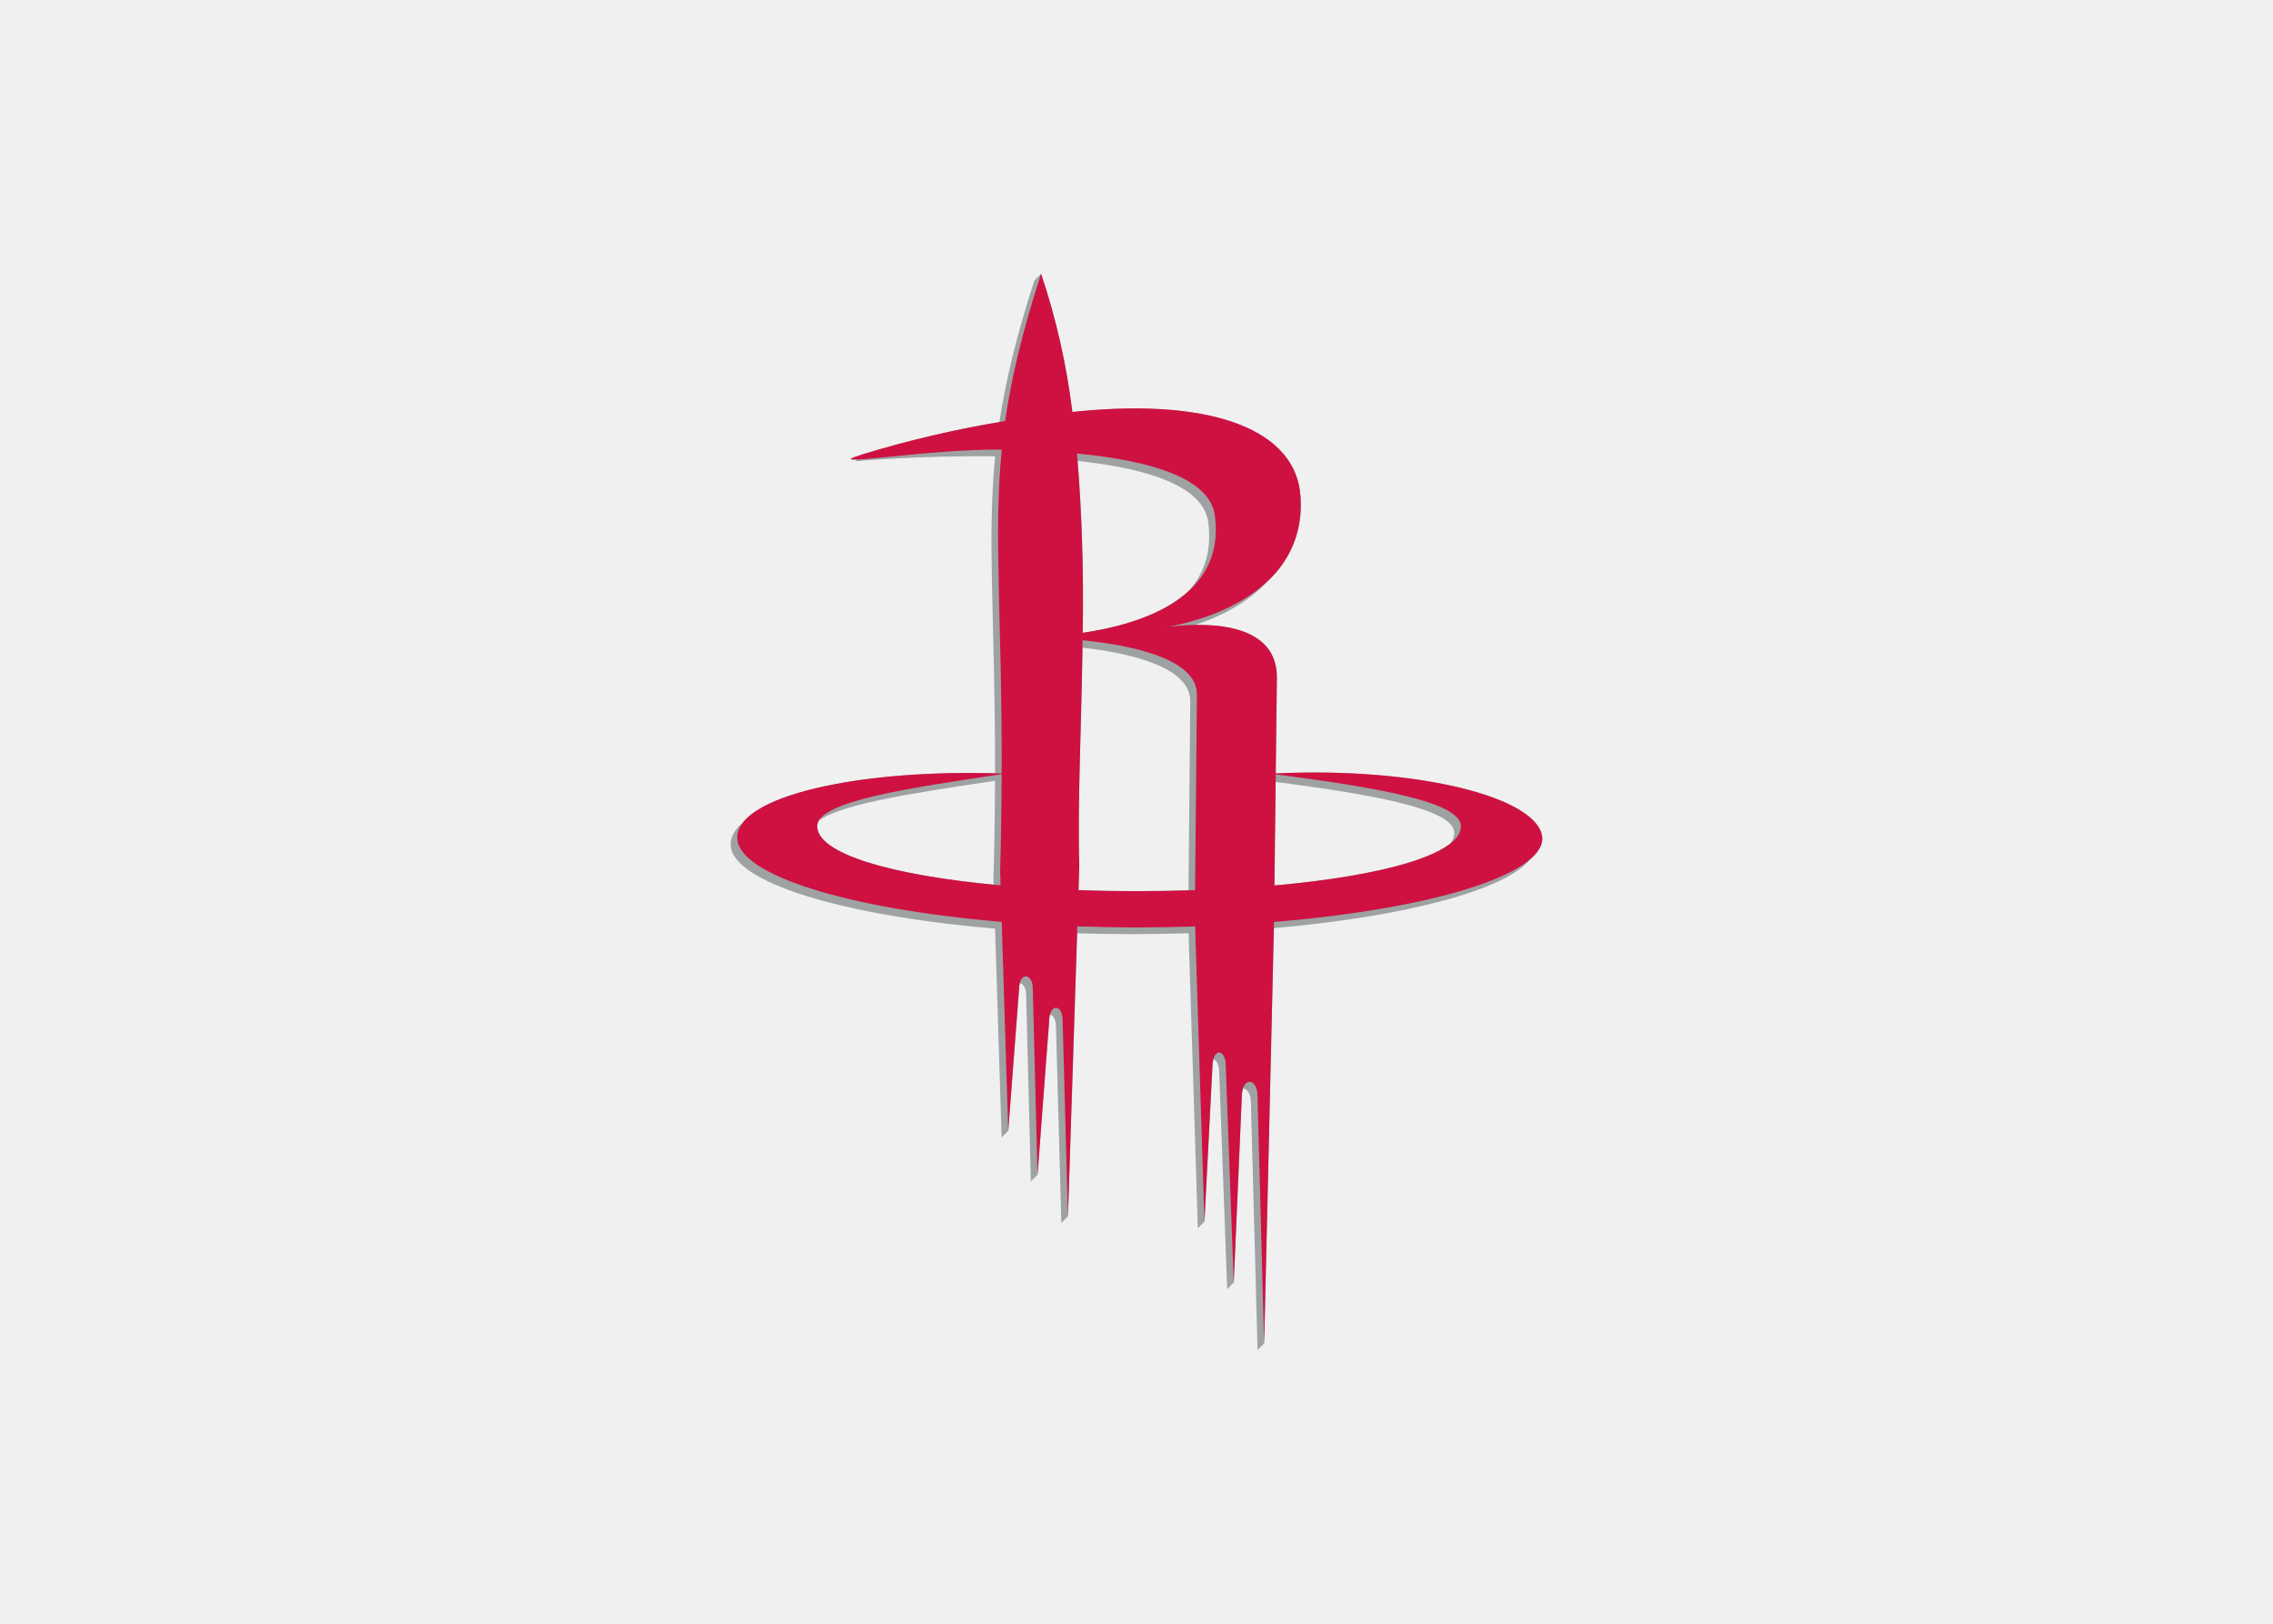
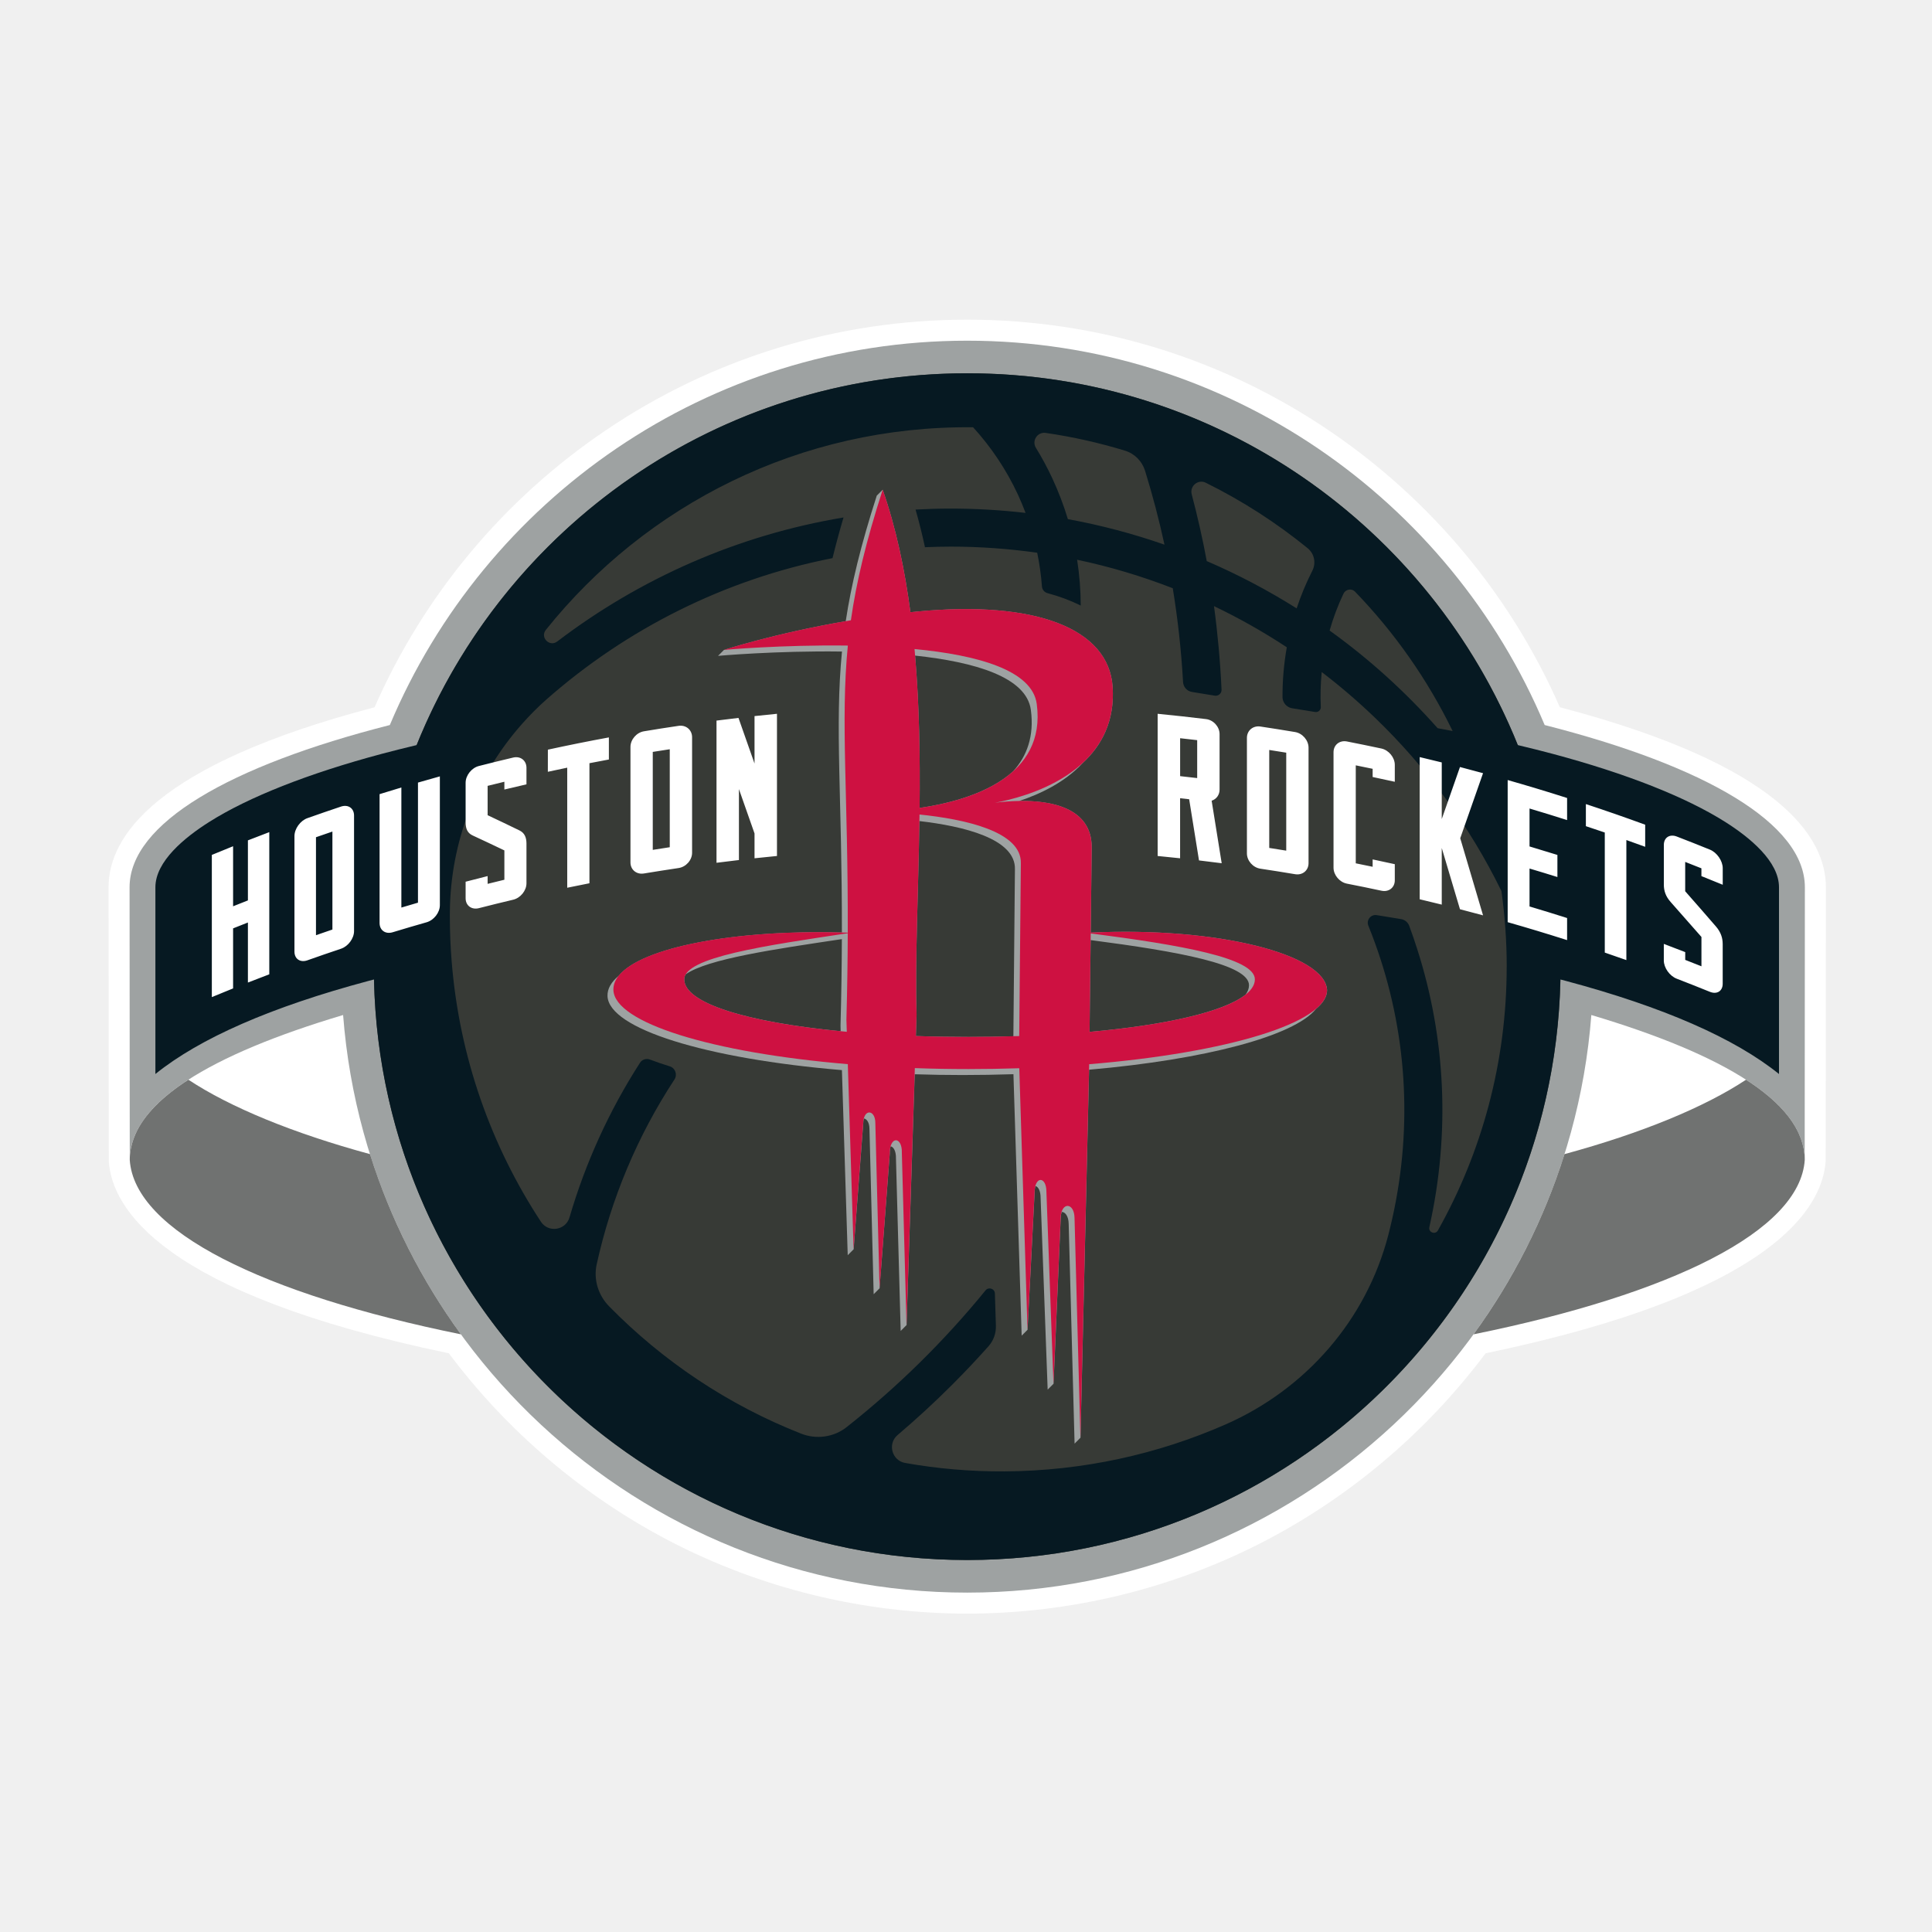
- <svg xmlns="http://www.w3.org/2000/svg" clip-rule="evenodd" fill-rule="evenodd" viewBox="0 0 560 400">
-   <path d="m314.304 190.537.282-23.725c-.025-11.137-11.601-13.002-20.144-12.861 5.734-1.898 12.628-5.137 17.625-10.532 5.984-5.343 9.079-13.227 8.328-21.214-1.093-16.093-21.214-24.106-54.566-20.874-.547.049-1.094.107-1.633.165-1.41-11.582-3.992-22.99-7.706-34.049l-1.649 1.64c-4.433 13.756-7.084 24.719-8.626 34.895-11.447 1.92-22.755 4.592-33.851 7.997l-1.64 1.64s16.101-1.459 34.447-1.201c-2.038 20.857.042 40.671-.024 78.101-29.641-.837-55.645 4.094-62.009 12.008-2.088 1.723-3.198 3.612-3.132 5.643.324 9.073 27.272 17.402 65.15 20.583l1.615 51.443 1.649-1.648 2.66-34.887c.002-.494.063-.987.182-1.467.796.108 1.549 1.127 1.549 2.901l1.168 45.94 1.649-1.64 2.826-37.389c-.02-.699.062-1.396.24-2.072.804.141 1.541 1.318 1.483 3.423l1.31 47.896 1.64-1.64 2.263-69.707c4.351.14 8.79.213 13.317.215 4.79 0 9.505-.083 14.12-.232l2.288 72.674 1.64-1.64 1.956-38.036c-.004-.645.074-1.288.232-1.914.746.174 1.434 1.285 1.434 3.248l1.964 53.341 1.641-1.641 1.988-46.081c.013-.568.102-1.131.265-1.674.945-.008 1.906 1.119 1.947 3.324l1.641 61.08 1.64-1.649 2.395-102.282c32.368-2.826 56.946-9.355 63.036-16.855 2.022-1.698 3.108-3.455 3.108-5.246-.481-9.977-30.421-17.666-65.697-16.001m-69.499 27.404c-25.946-2.503-43.472-7.765-43.472-14.419.004-.496.147-.982.415-1.401 6.082-4.276 24.719-6.977 43.388-9.778-.025 7.317-.132 15.289-.373 24.064l.042 1.533zm52.86-89.321c.986 7.342-1.119 12.885-4.906 17.07-6.771 6.14-17.385 8.933-26.02 10.2.149-13.855-.049-28.233-1.251-42.344 16.656 1.782 30.951 5.983 32.177 15.073m-4.856 90.73c-4.069.116-8.229.177-12.48.182-5.005 0-9.886-.083-14.617-.249l.19-5.917c-.448-14.982.489-33.768.788-53.83 12.147 1.409 26.807 4.873 26.55 13.416l-.431 46.397zm64.519-11.56c-6.041 4.765-22.125 8.453-43.348 10.342l.307-25.514c24.297 3.165 44.01 6.72 44.01 12.546-.023.958-.364 1.883-.969 2.626" fill="#9ea2a2" />
-   <path d="m379.975 206.522c-.456-9.961-30.396-17.65-65.672-15.993l.282-23.725c-.041-14.684-20.144-13.251-26.923-12.356 7.914-1.434 34.365-8.038 32.732-32.26-1.093-16.092-21.214-24.105-54.567-20.874-.546.05-1.093.108-1.632.165-1.41-11.581-3.992-22.99-7.706-34.049-4.64 14.386-7.334 25.722-8.842 36.296-11.937 1.943-23.728 4.695-35.293 8.237-11.564 3.542 16.101-1.459 34.448-1.201-2.072 21.172.099 41.259-.025 79.792-35.061-1.235-65.497 5.593-65.133 15.951.315 9.074 27.271 17.411 65.149 20.592l1.608 51.435 2.659-34.887c.083-4.325 3.381-3.928 3.381-.215l1.177 45.941 2.826-37.389c-.041-5.046 3.489-4.807 3.365-.29l1.301 47.896 2.312-71.389c4.856.174 9.837.265 14.908.265 4.79 0 9.505-.083 14.12-.232l2.288 72.666 1.955-38.035c.025-4.848 3.307-4.599 3.299-.307l1.964 53.34 1.997-46.081c.149-4.524 3.771-4.326 3.853 0l1.641 61.08 2.428-103.715v-.066c38.301-3.157 66.102-11.502 66.102-20.592m-80.671-79.543c2.71 20.128-17.816 26.75-32.558 28.912.276-14.737-.193-29.478-1.408-44.168 17.41 1.665 32.699 5.842 33.966 15.256m-97.972 76.543c0-6.148 22.705-9.397 45.444-12.811-.025 7.309-.133 15.289-.373 24.055l.107 3.34c-26.882-2.436-45.179-7.789-45.179-14.584m64.379 15.762.19-5.917c-.464-15.43.547-34.903.821-55.653 12.421 1.276 28.431 4.656 28.166 13.589l-.455 47.988c-4.574.149-9.29.232-14.104.232-5.005.009-9.886-.074-14.617-.24m48.269-1.152.324-27.371c25.034 3.232 45.626 6.812 45.626 12.77.008 6.812-18.745 12.181-45.95 14.601" fill="#ce1141" />
+ <svg xmlns="http://www.w3.org/2000/svg" version="1.1" id="Layer_1" x="0px" y="0px" viewBox="0 0 648 648" style="enable-background:new 0 0 648 648;" xml:space="preserve">
+   <style type="text/css">
+ 	.st0{fill:#FFFFFF;}
+ 	.st1{fill:#9EA2A2;}
+ 	.st2{fill:#707271;}
+ 	.st3{fill:#373A36;}
+ 	.st4{fill:#061922;}
+ 	.st5{fill:#CE1141;}
+ </style>
+   <g>
+     <path class="st0" d="M523.19,237.22c-16.48-37.54-43.18-69.57-77.26-92.7c-35.97-24.4-77.99-37.3-121.52-37.3   c-43.53,0-85.55,12.9-121.52,37.3c-34.08,23.12-60.78,55.16-77.26,92.7c-73.71,19.35-89.22,43.49-89.22,60.37l0.08,91.94   c1.03,15.42,17.23,44.24,114.05,64.36c19.54,26.12,45.07,47.85,73.89,62.88c30.66,15.99,65.23,24.44,99.98,24.44   c34.75,0,69.32-8.45,99.98-24.44c28.81-15.02,54.35-36.76,73.89-62.88c96.82-20.12,113.03-48.95,114.06-64.51l0.07-91.8   C612.41,280.71,596.9,256.57,523.19,237.22z" />
+     <g>
+       <path class="st1" d="M518.09,243.18c-31.77-75.64-106.62-128.91-193.67-128.91s-161.9,53.26-193.67,128.91    c-53.77,13.68-87.29,33-87.29,54.41l0.06,91.47c0-19.25,27.03-35.33,71.56-48.62c8.31,108.22,99.02,193.73,209.33,193.73    s201.02-85.51,209.33-193.73c44.53,13.29,71.56,29.38,71.56,48.62l0.06-91.47C605.37,276.18,571.86,256.86,518.09,243.18z" />
+       <path class="st2" d="M605.12,386.45c-0.04-0.33-0.07-0.66-0.13-0.98c-0.07-0.37-0.16-0.74-0.25-1.1    c-0.05-0.22-0.09-0.44-0.15-0.66c-0.12-0.45-0.27-0.89-0.42-1.34c-0.04-0.13-0.08-0.27-0.13-0.4c-0.19-0.52-0.4-1.05-0.63-1.57    c-0.02-0.05-0.04-0.1-0.06-0.14c-2.89-6.42-8.94-12.45-17.72-18.12c-13.96,9.25-35.16,17.96-60.9,24.96c0,0,0,0.01,0,0.01l0,0    c-3.45,10.95-7.76,21.52-12.88,31.62l0,0.01l0,0c-5.11,10.09-11.01,19.72-17.62,28.8l0,0c66.27-13.46,109.49-34.61,111.09-58.48    c0-0.61-0.03-1.21-0.08-1.81C605.2,386.98,605.16,386.72,605.12,386.45z" />
+       <path class="st2" d="M43.71,386.45c0.04-0.33,0.07-0.66,0.13-0.98c0.07-0.37,0.16-0.74,0.25-1.1c0.05-0.22,0.09-0.44,0.15-0.66    c0.12-0.45,0.27-0.89,0.42-1.34c0.04-0.13,0.08-0.27,0.13-0.4c0.19-0.52,0.4-1.05,0.63-1.57c0.02-0.05,0.04-0.1,0.06-0.14    c2.89-6.42,8.94-12.45,17.72-18.12c13.96,9.25,35.16,17.96,60.9,24.96c0,0,0,0.01,0,0.01l0,0c3.45,10.95,7.76,21.52,12.88,31.62    c0,0,0,0,0,0.01l0,0c5.11,10.09,11.01,19.72,17.62,28.8c0,0,0,0,0,0c-66.27-13.46-109.49-34.61-111.08-58.47    c0-0.61,0.03-1.21,0.08-1.81C43.62,386.98,43.67,386.72,43.71,386.45z" />
+       <circle class="st3" cx="324.41" cy="324.22" r="199.02" />
+       <g>
+         <path class="st4" d="M578.66,275.69c-13.22-8.36-33.21-16.25-57.82-22.83c-3.83-1.02-7.76-2.01-11.77-2.96     c-29.45-73.1-101.02-124.7-184.66-124.7c-83.64,0-155.21,51.6-184.66,124.7c-4.01,0.96-7.94,1.94-11.77,2.96     c-24.6,6.58-44.6,14.47-57.82,22.83c-8.23,5.2-18.04,13.22-18.04,21.9v62.64c14.88-12.02,38.89-22.51,71.37-31.2     c0.64-0.17,1.3-0.34,1.95-0.51c2.29,107.92,90.49,194.71,198.96,194.71c108.47,0,196.67-86.79,198.96-194.71     c0.65,0.17,1.31,0.34,1.95,0.51c32.48,8.68,56.49,19.18,71.37,31.2v-62.64C596.69,288.91,586.88,280.89,578.66,275.69z      M450.61,199.12c0.71-1.51,2.72-1.87,3.88-0.67c13.23,13.68,24.31,29.44,32.73,46.74c-1.67-0.32-3.34-0.64-5.03-0.95     c-10.82-12.21-22.95-23.22-36.23-32.75C447.17,207.21,448.73,203.08,450.61,199.12z M404.42,161.91     c12.23,6.04,23.68,13.42,34.16,21.95c2.25,1.83,2.9,4.97,1.59,7.55c-2.06,4.05-3.83,8.27-5.27,12.64     c-9.58-6.03-19.65-11.35-30.15-15.86c-1.4-7.54-3.09-15-5.04-22.38C398.96,163.02,401.84,160.63,404.42,161.91z M350.73,145.2     c9.1,1.32,17.97,3.32,26.58,5.95c3.24,0.99,5.75,3.53,6.75,6.76c2.51,8.12,4.69,16.38,6.51,24.77     c-10.46-3.65-21.28-6.53-32.4-8.56c-1.4-4.64-3.14-9.21-5.22-13.69c-1.65-3.54-3.49-6.96-5.51-10.24     C345.98,147.82,347.96,144.8,350.73,145.2z M505.35,324.22c0,32.13-8.38,62.31-23.07,88.47c-0.87,1.55-3.25,0.65-2.87-1.09     l0.02-0.1c7.01-31.37,5.48-63.32-4.08-93.14c-0.84-2.63-1.73-5.26-2.7-7.86c-0.44-1.18-1.49-2.03-2.73-2.23l-8.14-1.33     c-2-0.33-3.6,1.66-2.83,3.54c0.76,1.87,1.48,3.75,2.16,5.63c10.71,29.42,12.86,61.32,5.86,92.61c-0.41,1.81-0.84,3.62-1.3,5.41     c-7.37,28.52-27.66,51.8-54.63,63.64c-22.72,9.97-47.79,15.58-74.12,15.74c-11.38,0.07-22.52-0.91-33.33-2.83     c-4.45-0.79-5.99-6.43-2.54-9.36c6.29-5.34,12.39-10.95,18.29-16.85c4.21-4.21,8.28-8.53,12.22-12.94     c1.67-1.88,2.54-4.33,2.47-6.85l-0.34-10.83c-0.05-1.64-2.1-2.32-3.14-1.05c-13.8,16.93-29.42,32.31-46.57,45.85     c-4.32,3.41-10.14,4.22-15.27,2.2c-24.42-9.59-46.31-24.26-64.41-42.7c-3.65-3.72-5.29-8.99-4.17-14.08     c4.85-22.03,13.67-43.07,26.08-62c1.07-1.63,0.3-3.83-1.56-4.41c-2.3-0.71-4.52-1.47-6.64-2.28c-1.23-0.47-2.64-0.04-3.35,1.07     c-10.35,16.09-18.3,33.58-23.64,51.86c-1.27,4.37-7.08,5.28-9.58,1.48c-16.73-25.47-27.39-55.29-29.95-87.34     c-0.4-4.96-0.61-9.96-0.61-15.02c0-0.56,0-1.12,0.01-1.68c0.21-23.36,8.92-45.76,24.28-63.03c2.57-2.89,5.31-5.66,8.25-8.24     c26.72-23.49,59.57-40.16,95.81-47.28c1.07-4.37,2.29-8.9,3.69-13.64c-35.65,5.94-68.4,20.56-96.01,41.59     c-2.58,1.97-5.85-1.35-3.83-3.88c33.53-41.9,85.3-68.57,143.28-67.96c0.01,0.01,0.02,0.01,0.04,0.02     c6.03,6.61,11.1,14.16,14.99,22.5c0.95,2.04,1.8,4.12,2.59,6.2c-8.23-0.95-16.59-1.45-25.07-1.45c-3.97,0-7.92,0.12-11.83,0.33     c1.16,4.06,2.22,8.26,3.16,12.63c2.88-0.12,5.76-0.2,8.67-0.2c9.83,0,19.5,0.71,28.97,2.05c0.78,3.74,1.31,7.52,1.59,11.31     c0.08,1.07,0.83,1.96,1.86,2.24c4.1,1.1,7.82,2.5,11.15,4.17c-0.01-5.14-0.42-10.28-1.21-15.37c11.04,2.32,21.76,5.54,32.08,9.56     c1.69,10.31,2.85,20.8,3.45,31.44c0.09,1.68,1.33,3.07,2.99,3.34l7.65,1.25c1.22,0.2,2.33-0.78,2.27-2.02     c-0.43-9.42-1.28-18.76-2.53-28.01c8.48,4.05,16.63,8.67,24.42,13.8c-0.99,5.55-1.46,11.13-1.44,16.67     c0.01,1.27,0.63,2.41,1.61,3.11c0.46,0.33,1,0.57,1.59,0.67l7.75,1.26c0.64,0.1,1.22-0.17,1.57-0.64     c0.22-0.29,0.34-0.66,0.32-1.06c-0.18-3.88-0.08-7.79,0.31-11.7c6.24,4.76,12.2,9.88,17.85,15.31     c17.33,16.66,31.74,36.31,42.42,58.13c1.16,8.28,1.78,16.73,1.78,25.33C505.35,324.19,505.35,324.2,505.35,324.22z" />
+       </g>
+       <g>
+         <path class="st1" d="M365.83,312.8l0.34-28.63c-0.03-13.44-14-15.69-24.31-15.52c6.92-2.29,15.24-6.2,21.27-12.71     c6.32-5.84,10.83-14.06,10.05-25.6c-1.32-19.42-25.6-29.09-65.85-25.19c-0.66,0.06-1.32,0.13-1.97,0.2     c-1.89-14.35-4.83-28.25-9.3-41.09l-1.99,1.98c-5.35,16.6-8.55,29.83-10.41,42.11c-24.02,4.14-40.85,9.65-40.85,9.65l-1.98,1.98     c0,0,19.43-1.76,41.57-1.45c-2.46,25.17,0.05,49.08-0.03,94.25c-35.77-1.01-67.15,4.94-74.83,14.49     c-2.52,2.08-3.86,4.36-3.78,6.81c0.39,10.95,32.91,21,78.62,24.84l1.95,62.08l1.99-1.99l3.21-42.1c0.01-0.69,0.09-1.27,0.22-1.77     c0.96,0.13,1.87,1.36,1.87,3.5l1.41,55.44l1.99-1.98l3.41-45.12c-0.01-1.01,0.1-1.84,0.29-2.5c0.97,0.17,1.86,1.59,1.79,4.13     l1.58,57.8l1.98-1.98l2.73-84.12c5.25,0.17,10.61,0.26,16.07,0.26c5.78,0,11.47-0.1,17.04-0.28l2.76,87.7l1.98-1.98l2.36-45.9     c0.01-0.92,0.11-1.69,0.28-2.31c0.9,0.21,1.73,1.55,1.73,3.92l2.37,64.37l1.98-1.98l2.4-55.61c0.03-0.79,0.14-1.46,0.32-2.02     c1.14-0.01,2.3,1.35,2.35,4.01l1.98,73.71l1.98-1.99l2.89-123.43c39.06-3.41,68.72-11.29,76.07-20.34     c2.44-2.05,3.75-4.17,3.75-6.33C444.53,320.07,408.4,310.79,365.83,312.8 M281.96,345.87c-31.31-3.02-52.46-9.37-52.46-17.4     c0-0.59,0.17-1.15,0.5-1.69c7.34-5.16,29.83-8.42,52.36-11.8c-0.03,8.83-0.16,18.45-0.45,29.04L281.96,345.87z M345.75,238.08     c1.19,8.86-1.35,15.55-5.92,20.6c-8.17,7.41-20.98,10.78-31.4,12.31c0.18-16.72-0.06-34.07-1.51-51.1     C327.02,222.04,344.27,227.11,345.75,238.08 M339.89,347.57c-4.91,0.14-9.93,0.22-15.06,0.22c-6.04,0-11.93-0.1-17.64-0.3     l0.23-7.14c-0.54-18.08,0.59-40.75,0.95-64.96c14.66,1.7,32.35,5.88,32.04,16.19L339.89,347.57z M417.75,333.62     c-7.29,5.75-26.7,10.2-52.31,12.48l0.37-30.79c29.32,3.82,53.11,8.11,53.11,15.14C418.92,331.54,418.52,332.6,417.75,333.62" />
+         <path class="st5" d="M445.08,332.09c-0.55-12.02-36.68-21.3-79.25-19.3l0.34-28.63c-0.05-17.72-24.31-15.99-32.49-14.91     c9.55-1.73,41.47-9.7,39.5-38.93c-1.32-19.42-25.6-29.09-65.85-25.19c-0.66,0.06-1.32,0.13-1.97,0.2     c-1.89-14.35-4.83-28.25-9.3-41.09c-5.6,17.36-8.85,31.04-10.67,43.8c-24.95,4.17-42.59,9.94-42.59,9.94s19.43-1.76,41.57-1.45     c-2.5,25.55,0.12,49.79-0.03,96.29c-42.31-1.49-79.04,6.75-78.6,19.25c0.38,10.95,32.91,21.01,78.62,24.85l1.94,62.07l3.21-42.1     c0.1-5.22,4.08-4.74,4.08-0.26l1.42,55.44l3.41-45.12c-0.05-6.09,4.21-5.8,4.06-0.35l1.57,57.8l2.79-86.15     c5.86,0.21,11.87,0.32,17.99,0.32c5.78,0,11.47-0.1,17.04-0.28l2.76,87.69l2.36-45.9c0.03-5.85,3.99-5.55,3.98-0.37l2.37,64.37     l2.41-55.61c0.18-5.46,4.55-5.22,4.65,0l1.98,73.71l2.93-125.16v-0.08C411.53,353.13,445.08,343.06,445.08,332.09 M347.73,236.1     c3.27,24.29-21.5,32.28-39.29,34.89c0.19-17.44-0.08-35.58-1.7-53.3C327.75,219.7,346.2,224.74,347.73,236.1 M229.5,328.47     c0-7.42,27.4-11.34,54.84-15.46c-0.03,8.82-0.16,18.45-0.45,29.03l0.13,4.03C251.58,343.13,229.5,336.67,229.5,328.47      M307.19,347.49l0.23-7.14c-0.56-18.62,0.66-42.12,0.99-67.16c14.99,1.54,34.31,5.62,33.99,16.4l-0.55,57.91     c-5.52,0.18-11.21,0.28-17.02,0.28C318.79,347.79,312.9,347.69,307.19,347.49 M365.44,346.1l0.39-33.03     c30.21,3.9,55.06,8.22,55.06,15.41C420.9,336.7,398.27,343.18,365.44,346.1" />
+       </g>
+       <path class="st0" d="M114.37,270.53c-3.76,1.26-7.52,2.55-11.26,3.88c-2.4,0.85-4.35,3.57-4.35,6.03c0,12.91,0,25.83,0,38.74    c0,2.46,1.96,3.76,4.35,2.91c3.75-1.33,7.5-2.62,11.26-3.88c2.41-0.81,4.38-3.46,4.38-5.92c0-12.91,0-25.83,0-38.74    C118.76,271.09,116.78,269.72,114.37,270.53z M111.49,311.77c-1.84,0.62-3.68,1.26-5.51,1.9c0-10.95,0-21.91,0-32.86    c1.83-0.64,3.67-1.27,5.51-1.9C111.49,289.87,111.49,300.82,111.49,311.77z M227.61,243.45c-3.89,0.57-7.77,1.18-11.64,1.83    c-2.48,0.41-4.51,2.78-4.51,5.24c0,12.91,0,25.83,0,38.74c0,2.46,2.03,4.12,4.51,3.71c3.88-0.64,7.76-1.25,11.64-1.83    c2.49-0.37,4.52-2.66,4.52-5.12c0-12.91,0-25.83,0-38.74C232.13,244.81,230.1,243.08,227.61,243.45z M224.64,284.16    c-1.9,0.29-3.8,0.59-5.7,0.89c0-10.95,0-21.91,0-32.86c1.9-0.31,3.8-0.6,5.7-0.89C224.64,262.26,224.64,273.21,224.64,284.16z     M140.19,262.48c2.44-0.71,4.89-1.4,7.34-2.08c0,14.4,0,28.81,0,43.21c0,2.46-2,5.02-4.43,5.72c-3.8,1.08-7.6,2.2-11.39,3.35    c-2.42,0.74-4.4-0.65-4.4-3.11c0-14.4,0-28.81,0-43.21c2.43-0.76,4.87-1.5,7.31-2.23c0,13.42,0,26.85,0,40.27    c1.86-0.56,3.71-1.1,5.57-1.64C140.19,289.32,140.19,275.9,140.19,262.48z M83.15,281.86c2.39-0.93,4.78-1.85,7.17-2.76    c0,15.9,0,31.79,0,47.69c-2.4,0.91-4.79,1.83-7.17,2.76c0-6.71,0-13.42,0-20.14c-1.66,0.65-3.32,1.31-4.97,1.97    c0,6.71,0,13.42,0,20.14c-2.38,0.95-4.76,1.92-7.13,2.91c0-15.9,0-31.79,0-47.69c2.37-0.98,4.75-1.95,7.13-2.91    c0,6.71,0,13.42,0,20.14c1.66-0.66,3.31-1.32,4.97-1.97C83.15,295.28,83.15,288.57,83.15,281.86z M183.76,251.44    c6.8-1.48,13.62-2.85,20.46-4.11c0,2.47,0,4.94,0,7.41c-2.17,0.4-4.35,0.81-6.52,1.24c0,13.42,0,26.85,0,40.27    c-2.48,0.48-4.97,0.98-7.45,1.5c0-13.42,0-26.85,0-40.27c-2.17,0.45-4.33,0.91-6.5,1.38    C183.76,256.38,183.76,253.91,183.76,251.44z M260.6,239.41c0,15.9,0,31.79,0,47.69c-2.51,0.24-5.02,0.5-7.53,0.77    c0-2.78,0-5.55,0-8.33c-1.74-4.97-3.49-9.93-5.23-14.88c0,7.93,0,15.86,0,23.8c-2.51,0.29-5.01,0.6-7.52,0.92    c0-15.9,0-31.79,0-47.69c2.45-0.31,4.91-0.61,7.37-0.9c1.79,5.09,3.59,10.2,5.38,15.3c0-5.3,0-10.61,0-15.91    C255.58,239.91,258.09,239.66,260.6,239.41z M176.58,257.52c0,1.85,0,3.7,0,5.55c-2.47,0.57-4.94,1.15-7.41,1.74    c0-0.87,0-1.74,0-2.61c-1.88,0.45-3.75,0.91-5.62,1.38c0,3.28,0,6.56,0,9.84c3.56,1.67,7.12,3.38,10.68,5.11    c1.74,0.85,2.35,2.38,2.35,4.43c0,4.43,0,8.87,0,13.3c0,2.46-2.01,4.93-4.47,5.51c-3.84,0.91-7.67,1.85-11.49,2.83    c-2.45,0.62-4.45-0.86-4.45-3.32c0-1.85,0-3.7,0-5.55c2.46-0.65,4.92-1.28,7.38-1.89c0,0.87,0,1.74,0,2.61    c1.87-0.47,3.75-0.93,5.62-1.38c0-3.28,0-6.56,0-9.84c-3.56-1.71-7.12-3.38-10.67-5.03c-1.73-0.8-2.33-2.31-2.33-4.36    c0-4.43,0-8.87,0-13.3c0-2.46,2-5,4.45-5.62c3.82-0.98,7.66-1.92,11.49-2.83C174.56,253.51,176.57,255.06,176.58,257.52z     M434.38,245.53c-3.88-0.65-7.76-1.27-11.64-1.85c-2.49-0.37-4.52,1.35-4.52,3.81c0,12.91,0,25.83,0,38.74    c0,2.46,2.03,4.76,4.52,5.13c3.88,0.58,7.76,1.2,11.64,1.85c2.48,0.42,4.51-1.24,4.51-3.7c0-12.91,0-25.83,0-38.74    C438.89,248.31,436.86,245.94,434.38,245.53z M431.41,285.31c-1.9-0.31-3.8-0.61-5.7-0.91c0-10.95,0-21.91,0-32.86    c1.9,0.29,3.8,0.6,5.7,0.91C431.41,263.4,431.41,274.35,431.41,285.31z M531.91,269.69c6.66,2.2,13.29,4.5,19.89,6.92    c0,2.47,0,4.94,0,7.41c-2.1-0.77-4.2-1.52-6.31-2.27c0,13.42,0,26.85,0,40.27c-2.41-0.85-4.82-1.69-7.24-2.52    c0-13.42,0-26.85,0-40.27c-2.11-0.72-4.23-1.43-6.34-2.13C531.91,274.63,531.91,272.16,531.91,269.69z M570.66,293.85    c0-0.87,0-1.74,0-2.61c-1.81-0.73-3.63-1.44-5.44-2.15c0,3.28,0,6.56,0,9.84c3.45,3.91,6.89,7.85,10.32,11.82    c1.67,1.94,2.25,3.85,2.26,5.9c0,4.43,0,8.87,0,13.3c0,2.46-1.93,3.67-4.3,2.71c-3.7-1.5-7.41-2.97-11.12-4.4    c-2.38-0.92-4.33-3.66-4.33-6.12c0-1.85,0-3.7,0-5.55c2.4,0.9,4.79,1.82,7.18,2.75c0,0.87,0,1.74,0,2.61    c1.82,0.71,3.63,1.43,5.44,2.15c0-3.28,0-6.56,0-9.84c-3.44-3.94-6.89-7.86-10.34-11.74c-1.68-1.89-2.28-3.78-2.27-5.83    c0-4.43,0-8.87,0-13.3c0-2.46,1.95-3.74,4.33-2.82c3.72,1.43,7.43,2.9,11.12,4.4c2.37,0.96,4.3,3.77,4.3,6.23c0,1.85,0,3.7,0,5.55    C575.42,295.77,573.04,294.8,570.66,293.85z M497.42,259.33c-2.55,7.26-5.1,14.53-7.65,21.82c2.55,8.61,5.1,17.23,7.65,25.86    c-2.58-0.7-5.16-1.38-7.74-2.05c-2.03-6.86-4.07-13.7-6.11-20.54c0,6.33,0,12.66,0,18.99c-2.46-0.61-4.93-1.21-7.4-1.79    c0-15.9,0-31.79,0-47.69c2.47,0.58,4.93,1.18,7.4,1.79c0,6.33,0,12.66,0,18.99c2.04-5.83,4.07-11.64,6.11-17.45    C492.26,257.95,494.84,258.63,497.42,259.33z M467.82,256.52c0,1.9,0,3.79,0,5.69c-2.47-0.55-4.95-1.08-7.43-1.6    c0-0.92,0-1.83,0-2.75c-1.89-0.4-3.77-0.78-5.66-1.16c0,10.95,0,21.91,0,32.86c1.89,0.38,3.77,0.77,5.66,1.16    c0-0.82,0-1.64,0-2.47c2.48,0.52,4.96,1.05,7.43,1.6c0,1.8,0,3.61,0,5.41c0,2.46-2.02,4.02-4.48,3.49    c-3.85-0.83-7.71-1.62-11.57-2.37c-2.47-0.48-4.5-2.88-4.5-5.34c0-12.91,0-25.83,0-38.74c0-2.46,2.03-4.09,4.5-3.61    c3.86,0.76,7.72,1.55,11.57,2.37C465.8,251.6,467.82,254.06,467.82,256.52z M409.05,264.84c0-6.2,0-12.41,0-18.61    c0-2.46-2.04-4.74-4.53-5.04c-5.41-0.66-10.82-1.25-16.24-1.78v0c0,15.9,0,31.79,0,47.69c2.51,0.24,5.02,0.5,7.53,0.77    c0-6.71,0-13.42,0-20.14c1.01,0.11,2.03,0.22,3.04,0.34c1.1,6.84,2.2,13.68,3.3,20.52c2.54,0.3,5.08,0.61,7.61,0.94    c-1.12-6.99-2.24-13.98-3.37-20.97C407.96,268.06,409.05,266.64,409.05,264.84z M401.54,260.97c-1.91-0.22-3.81-0.44-5.72-0.65    c0-4.24,0-8.48,0-12.72c1.91,0.21,3.82,0.42,5.72,0.65C401.54,252.49,401.54,256.73,401.54,260.97z M505.68,261.63    c6.67,1.9,13.31,3.9,19.93,6.02c0,2.47,0,4.94,0,7.41c-4.19-1.34-8.39-2.63-12.6-3.88c0,4.24,0,8.48,0,12.72    c3.12,0.93,6.24,1.88,9.35,2.85c0,2.47,0,4.94,0,7.41c-3.11-0.97-6.23-1.93-9.35-2.85c0,4.24,0,8.48,0,12.72    c4.21,1.25,8.41,2.55,12.6,3.88c0,2.47,0,4.94,0,7.41c-6.62-2.11-13.27-4.12-19.93-6.02    C505.68,293.42,505.68,277.52,505.68,261.63z" />
+     </g>
+   </g>
</svg>
